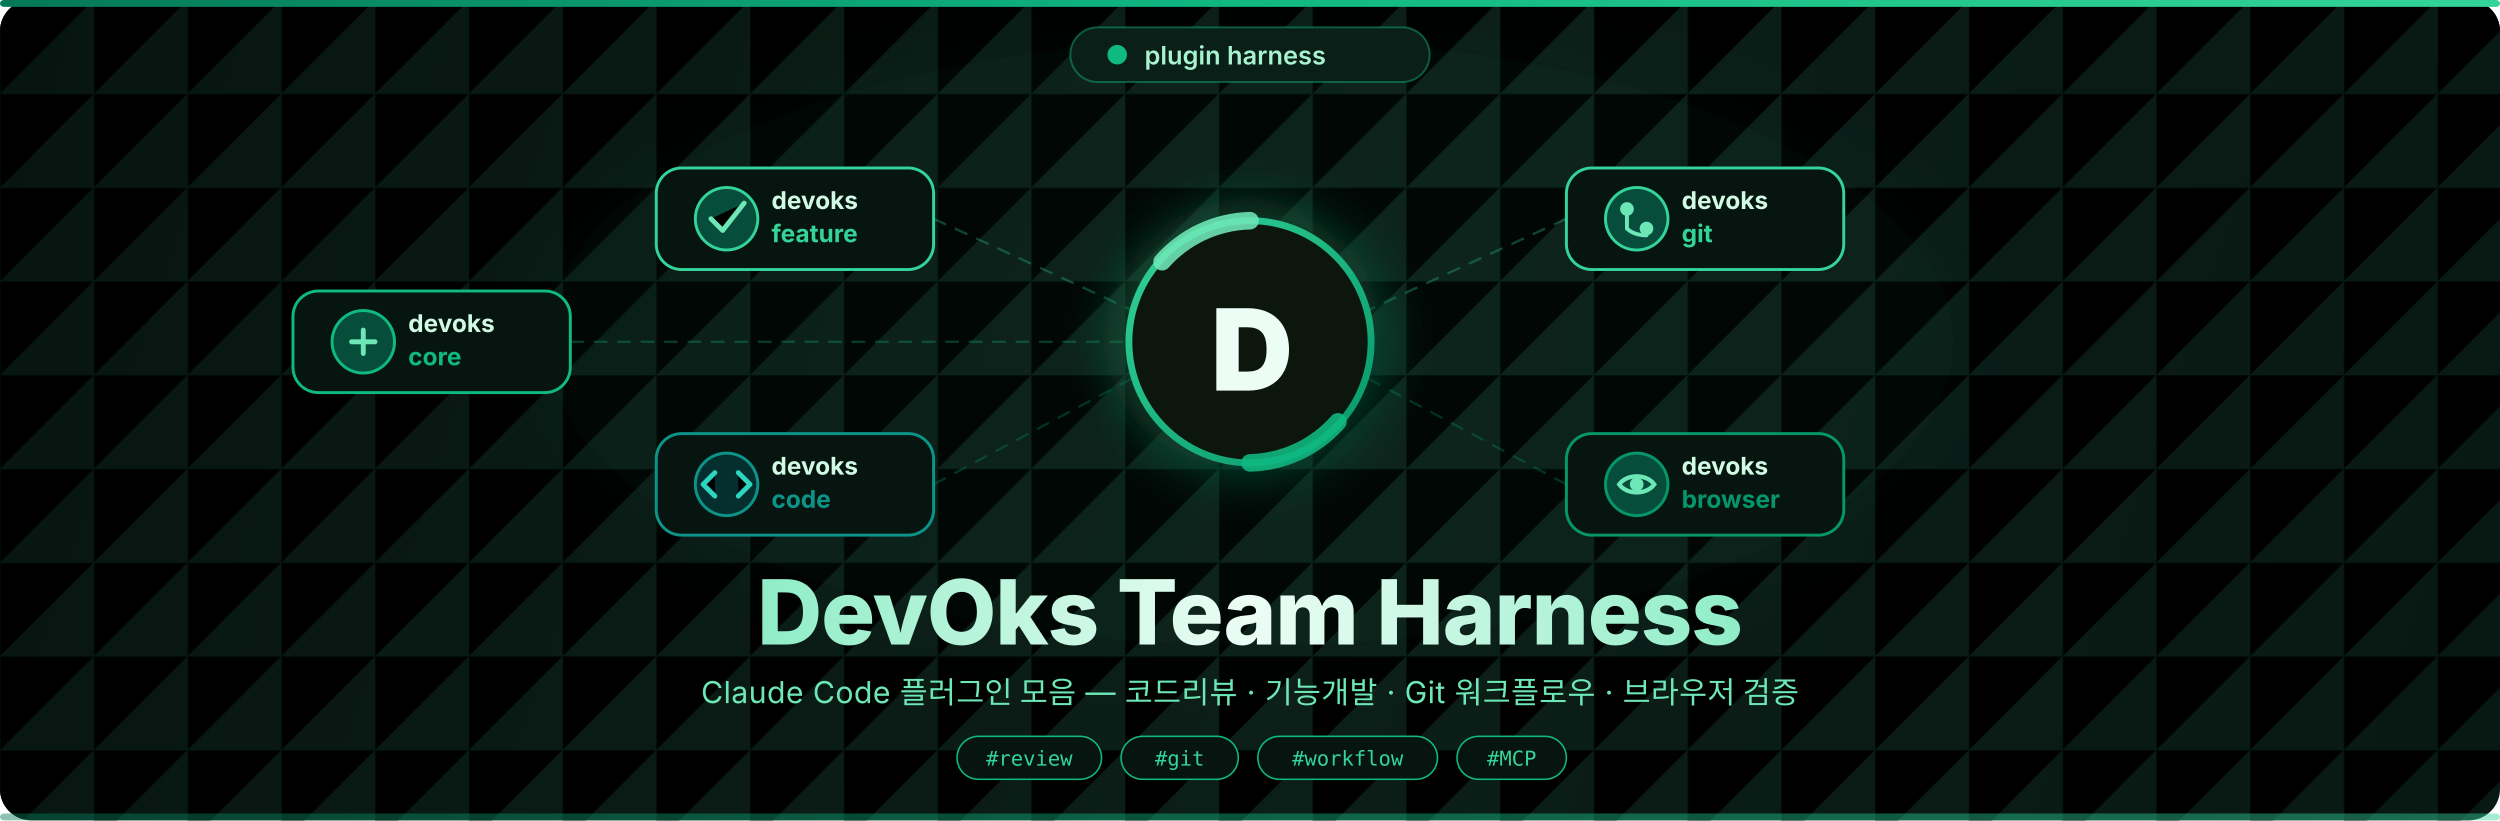
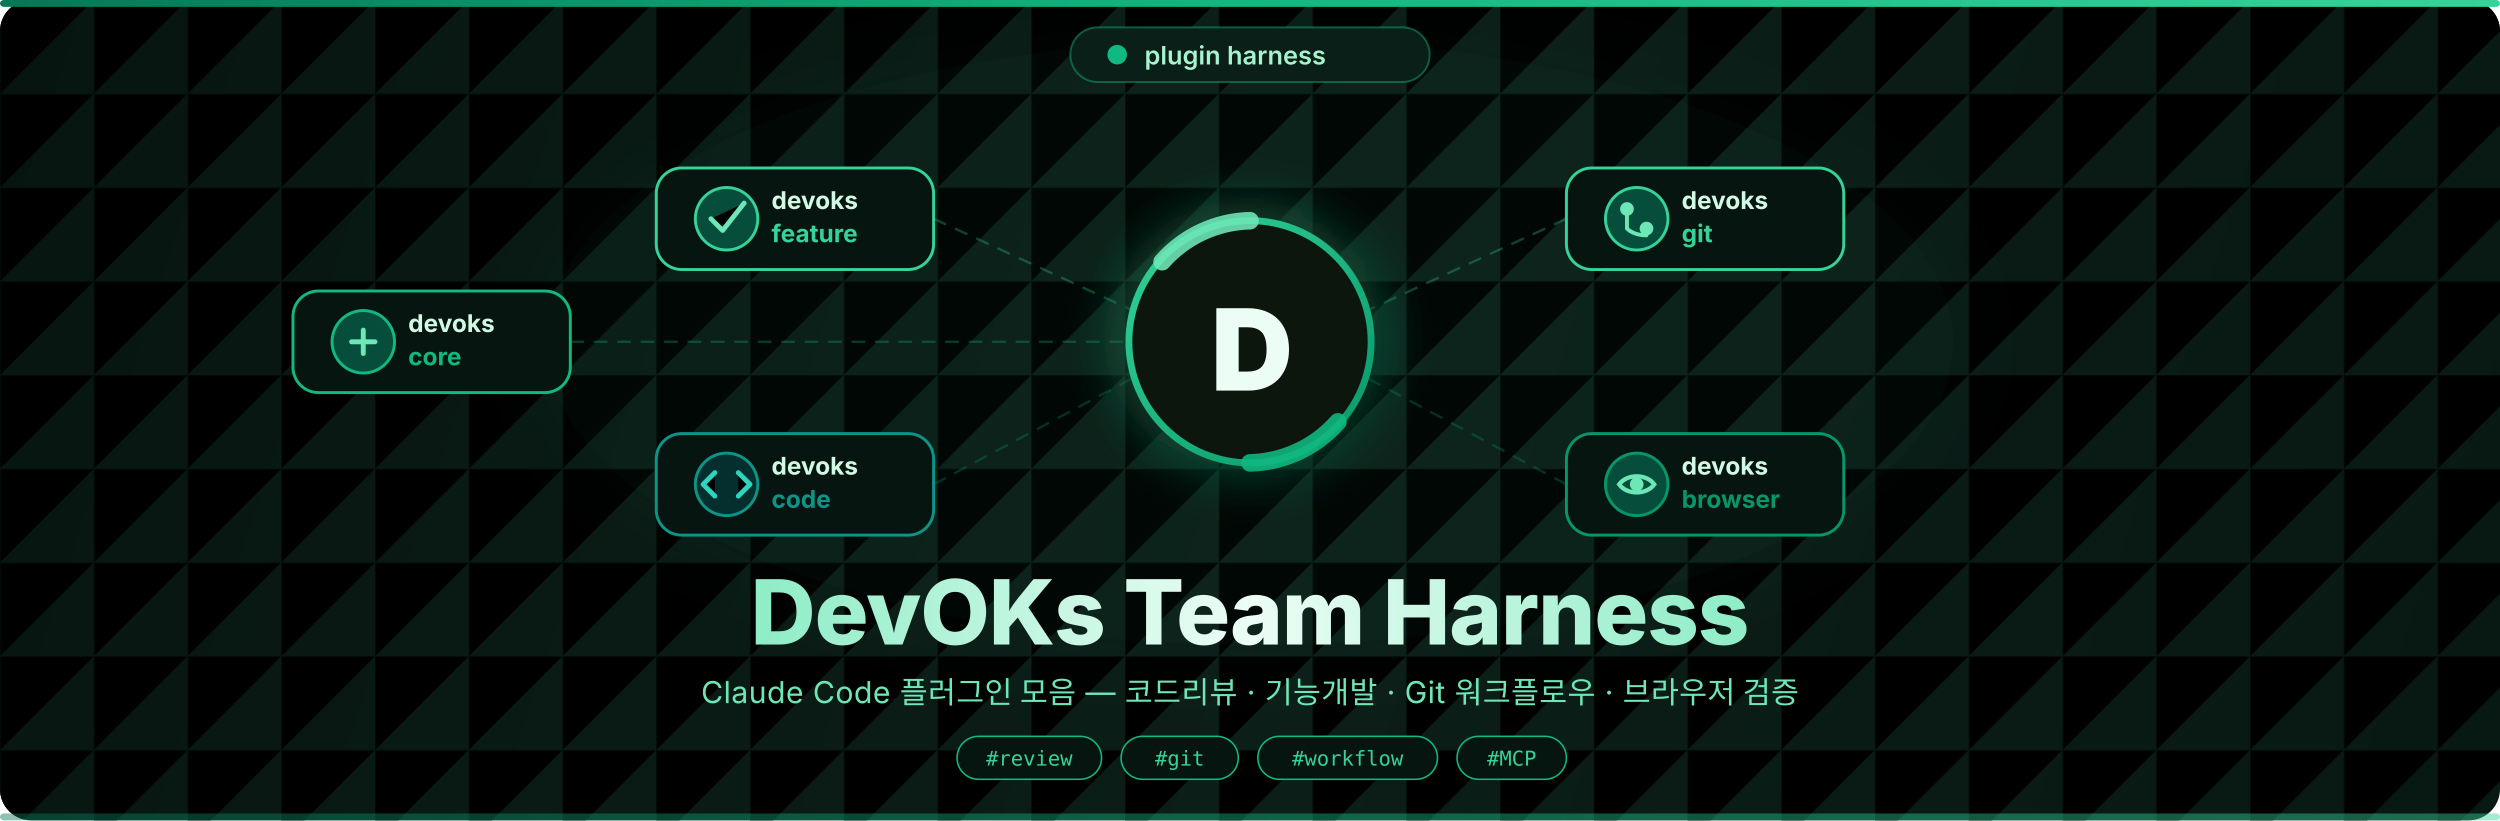
<svg xmlns="http://www.w3.org/2000/svg" width="1280" height="420" viewBox="0 0 1280 420" role="img" aria-labelledby="title desc">
  <defs>
    <linearGradient id="bg" x1="0" y1="0" x2="1280" y2="420" gradientUnits="userSpaceOnUse">
      <stop offset="0" stop-color="#071510" />
      <stop offset="0.55" stop-color="#0c1e18" />
      <stop offset="1" stop-color="#081813" />
    </linearGradient>
    <linearGradient id="emerald" x1="0" y1="0" x2="1280" y2="0" gradientUnits="userSpaceOnUse">
      <stop offset="0" stop-color="#047857" />
      <stop offset="0.5" stop-color="#10b981" />
      <stop offset="1" stop-color="#34d399" />
    </linearGradient>
    <linearGradient id="logoRing" x1="580" y1="113" x2="700" y2="237" gradientUnits="userSpaceOnUse">
      <stop offset="0" stop-color="#34d399" />
      <stop offset="1" stop-color="#059669" />
    </linearGradient>
    <linearGradient id="titleGrad" x1="300" y1="0" x2="980" y2="0" gradientUnits="userSpaceOnUse">
      <stop offset="0" stop-color="#6ee7b7" />
      <stop offset="0.5" stop-color="#ecfdf5" />
      <stop offset="1" stop-color="#6ee7b7" />
    </linearGradient>
    <filter id="ambientGlow" x="-60%" y="-60%" width="220%" height="220%">
      <feGaussianBlur stdDeviation="24" result="blur" />
      <feComposite in="SourceGraphic" in2="blur" operator="over" />
    </filter>
    <filter id="logoGlow" x="-40%" y="-40%" width="180%" height="180%">
      <feGaussianBlur stdDeviation="14" result="blur" />
      <feComposite in="SourceGraphic" in2="blur" operator="over" />
    </filter>
    <pattern id="grid" width="48" height="48" patternUnits="userSpaceOnUse">
      <path d="M48 0H0V48" stroke="#10b981" stroke-opacity="0.055" stroke-width="1" />
    </pattern>
    <clipPath id="cr">
      <rect width="1280" height="420" rx="16" />
    </clipPath>
  </defs>
  <rect width="1280" height="420" fill="url(#bg)" rx="16" />
  <rect width="1280" height="420" fill="url(#grid)" clip-path="url(#cr)" />
  <rect x="0" y="0" width="1280" height="3.5" fill="url(#emerald)" rx="2" />
  <ellipse cx="640" cy="175" rx="360" ry="155" fill="#10b981" opacity="0.04" filter="url(#ambientGlow)" />
  <rect x="548" y="14" width="184" height="28" rx="14" fill="#0a1f17" stroke="#10b981" stroke-opacity="0.45" stroke-width="1" />
  <circle cx="572" cy="28" r="5" fill="#10b981" />
  <text x="586" y="33" font-family="Inter, -apple-system, BlinkMacSystemFont, system-ui, sans-serif" font-size="13" font-weight="600" fill="#a7f3d0">plugin harness</text>
  <line x1="292" y1="175" x2="578" y2="175" stroke="#10b981" stroke-width="1.2" opacity="0.3" stroke-dasharray="7 5" />
  <line x1="478" y1="112" x2="580" y2="159" stroke="#34d399" stroke-width="1.2" opacity="0.3" stroke-dasharray="7 5" />
  <line x1="478" y1="248" x2="581" y2="193" stroke="#059669" stroke-width="1.2" opacity="0.3" stroke-dasharray="7 5" />
  <line x1="802" y1="112" x2="700" y2="159" stroke="#34d399" stroke-width="1.2" opacity="0.3" stroke-dasharray="7 5" />
  <line x1="802" y1="248" x2="699" y2="193" stroke="#059669" stroke-width="1.2" opacity="0.3" stroke-dasharray="7 5" />
  <g filter="url(#logoGlow)">
    <circle cx="640" cy="175" r="62" fill="#071510" stroke="url(#logoRing)" stroke-width="3.5" />
  </g>
  <text x="641" y="200" text-anchor="middle" font-family="Inter, -apple-system, BlinkMacSystemFont, system-ui, sans-serif" font-size="58" font-weight="900" fill="#ecfdf5" letter-spacing="-2">D</text>
  <path d="M 595 134 A 62 62 0 0 1 640 113" stroke="#6ee7b7" stroke-width="9" fill="none" stroke-linecap="round" opacity="0.88" />
  <path d="M 685 216 A 62 62 0 0 1 640 237" stroke="#10b981" stroke-width="9" fill="none" stroke-linecap="round" opacity="0.88" />
  <rect x="150" y="149" width="142" height="52" rx="13" fill="#071510" stroke="#10b981" stroke-width="1.5" />
  <circle cx="186" cy="175" r="16" fill="#064e3b" stroke="#10b981" stroke-width="1.5" />
  <path d="M180 175H192M186 169V181" stroke="#6ee7b7" stroke-width="2.5" stroke-linecap="round" />
  <text x="209" y="170" font-family="Inter, -apple-system, system-ui, sans-serif" font-size="12.5" font-weight="700" fill="#d1fae5">devoks</text>
  <text x="209" y="187" font-family="Inter, -apple-system, system-ui, sans-serif" font-size="12.5" font-weight="700" fill="#10b981">core</text>
  <rect x="336" y="86" width="142" height="52" rx="13" fill="#071510" stroke="#34d399" stroke-width="1.5" />
  <circle cx="372" cy="112" r="16" fill="#064e3b" stroke="#34d399" stroke-width="1.5" />
  <path d="M364 112L370 118L381 104" stroke="#6ee7b7" stroke-width="2.5" stroke-linecap="round" stroke-linejoin="round" />
  <text x="395" y="107" font-family="Inter, -apple-system, system-ui, sans-serif" font-size="12.5" font-weight="700" fill="#d1fae5">devoks</text>
  <text x="395" y="124" font-family="Inter, -apple-system, system-ui, sans-serif" font-size="12.5" font-weight="700" fill="#34d399">feature</text>
  <rect x="336" y="222" width="142" height="52" rx="13" fill="#071510" stroke="#0d9488" stroke-width="1.5" />
  <circle cx="372" cy="248" r="16" fill="#042f2e" stroke="#0d9488" stroke-width="1.5" />
  <path d="M366 242L360 248L366 254" stroke="#2dd4bf" stroke-width="2.5" stroke-linecap="round" stroke-linejoin="round" />
  <path d="M378 242L384 248L378 254" stroke="#2dd4bf" stroke-width="2.5" stroke-linecap="round" stroke-linejoin="round" />
  <text x="395" y="243" font-family="Inter, -apple-system, system-ui, sans-serif" font-size="12.5" font-weight="700" fill="#d1fae5">devoks</text>
  <text x="395" y="260" font-family="Inter, -apple-system, system-ui, sans-serif" font-size="12.5" font-weight="700" fill="#0d9488">code</text>
  <rect x="802" y="86" width="142" height="52" rx="13" fill="#071510" stroke="#34d399" stroke-width="1.5" />
  <circle cx="838" cy="112" r="16" fill="#064e3b" stroke="#34d399" stroke-width="1.5" />
  <circle cx="833" cy="107" r="3.5" fill="#6ee7b7" />
  <circle cx="843" cy="117" r="3.5" fill="#6ee7b7" />
  <path d="M833 110.5V117C833 117 836 120.5 843 120.5" stroke="#6ee7b7" stroke-width="2" stroke-linecap="round" fill="none" />
  <text x="861" y="107" font-family="Inter, -apple-system, system-ui, sans-serif" font-size="12.5" font-weight="700" fill="#d1fae5">devoks</text>
  <text x="861" y="124" font-family="Inter, -apple-system, system-ui, sans-serif" font-size="12.5" font-weight="700" fill="#34d399">git</text>
  <rect x="802" y="222" width="142" height="52" rx="13" fill="#071510" stroke="#059669" stroke-width="1.5" />
  <circle cx="838" cy="248" r="16" fill="#064e3b" stroke="#059669" stroke-width="1.5" />
  <path d="M829 248C833 242.5 843 242.5 847 248C843 253.5 833 253.5 829 248Z" stroke="#6ee7b7" stroke-width="2.2" fill="none" />
  <circle cx="838" cy="248" r="3.5" fill="#6ee7b7" />
  <text x="861" y="243" font-family="Inter, -apple-system, system-ui, sans-serif" font-size="12.5" font-weight="700" fill="#d1fae5">devoks</text>
  <text x="861" y="260" font-family="Inter, -apple-system, system-ui, sans-serif" font-size="12.5" font-weight="700" fill="#059669">browser</text>
-   <text x="640" y="330" text-anchor="middle" font-family="Inter, -apple-system, BlinkMacSystemFont, 'Segoe UI', Helvetica, Arial, sans-serif" font-size="46" font-weight="800" letter-spacing="-0.5" fill="url(#titleGrad)">DevOks Team Harness</text>
+   <text x="640" y="330" text-anchor="middle" font-family="Inter, -apple-system, BlinkMacSystemFont, 'Segoe UI', Helvetica, Arial, sans-serif" font-size="46" font-weight="800" letter-spacing="-0.5" fill="url(#titleGrad)">DevOKs Team Harness</text>
  <text x="640" y="360" text-anchor="middle" font-family="Inter, -apple-system, BlinkMacSystemFont, 'Segoe UI', Helvetica, Arial, sans-serif" font-size="15.5" font-weight="400" letter-spacing="0.2" fill="#6ee7b7">Claude Code 플러그인 모음 — 코드리뷰 · 기능개발 · Git 워크플로우 · 브라우저 검증</text>
  <rect x="490" y="377" width="74" height="22" rx="11" fill="#071510" stroke="#10b981" stroke-width="0.8" />
  <text x="527" y="392" text-anchor="middle" font-family="monospace" font-size="10.5" fill="#34d399">#review</text>
  <rect x="574" y="377" width="60" height="22" rx="11" fill="#071510" stroke="#10b981" stroke-width="0.8" />
  <text x="604" y="392" text-anchor="middle" font-family="monospace" font-size="10.5" fill="#34d399">#git</text>
  <rect x="644" y="377" width="92" height="22" rx="11" fill="#071510" stroke="#10b981" stroke-width="0.8" />
  <text x="690" y="392" text-anchor="middle" font-family="monospace" font-size="10.5" fill="#34d399">#workflow</text>
  <rect x="746" y="377" width="56" height="22" rx="11" fill="#071510" stroke="#10b981" stroke-width="0.8" />
  <text x="774" y="392" text-anchor="middle" font-family="monospace" font-size="10.5" fill="#34d399">#MCP</text>
  <rect x="0" y="416.5" width="1280" height="3.5" fill="url(#emerald)" rx="2" opacity="0.45" />
</svg>
